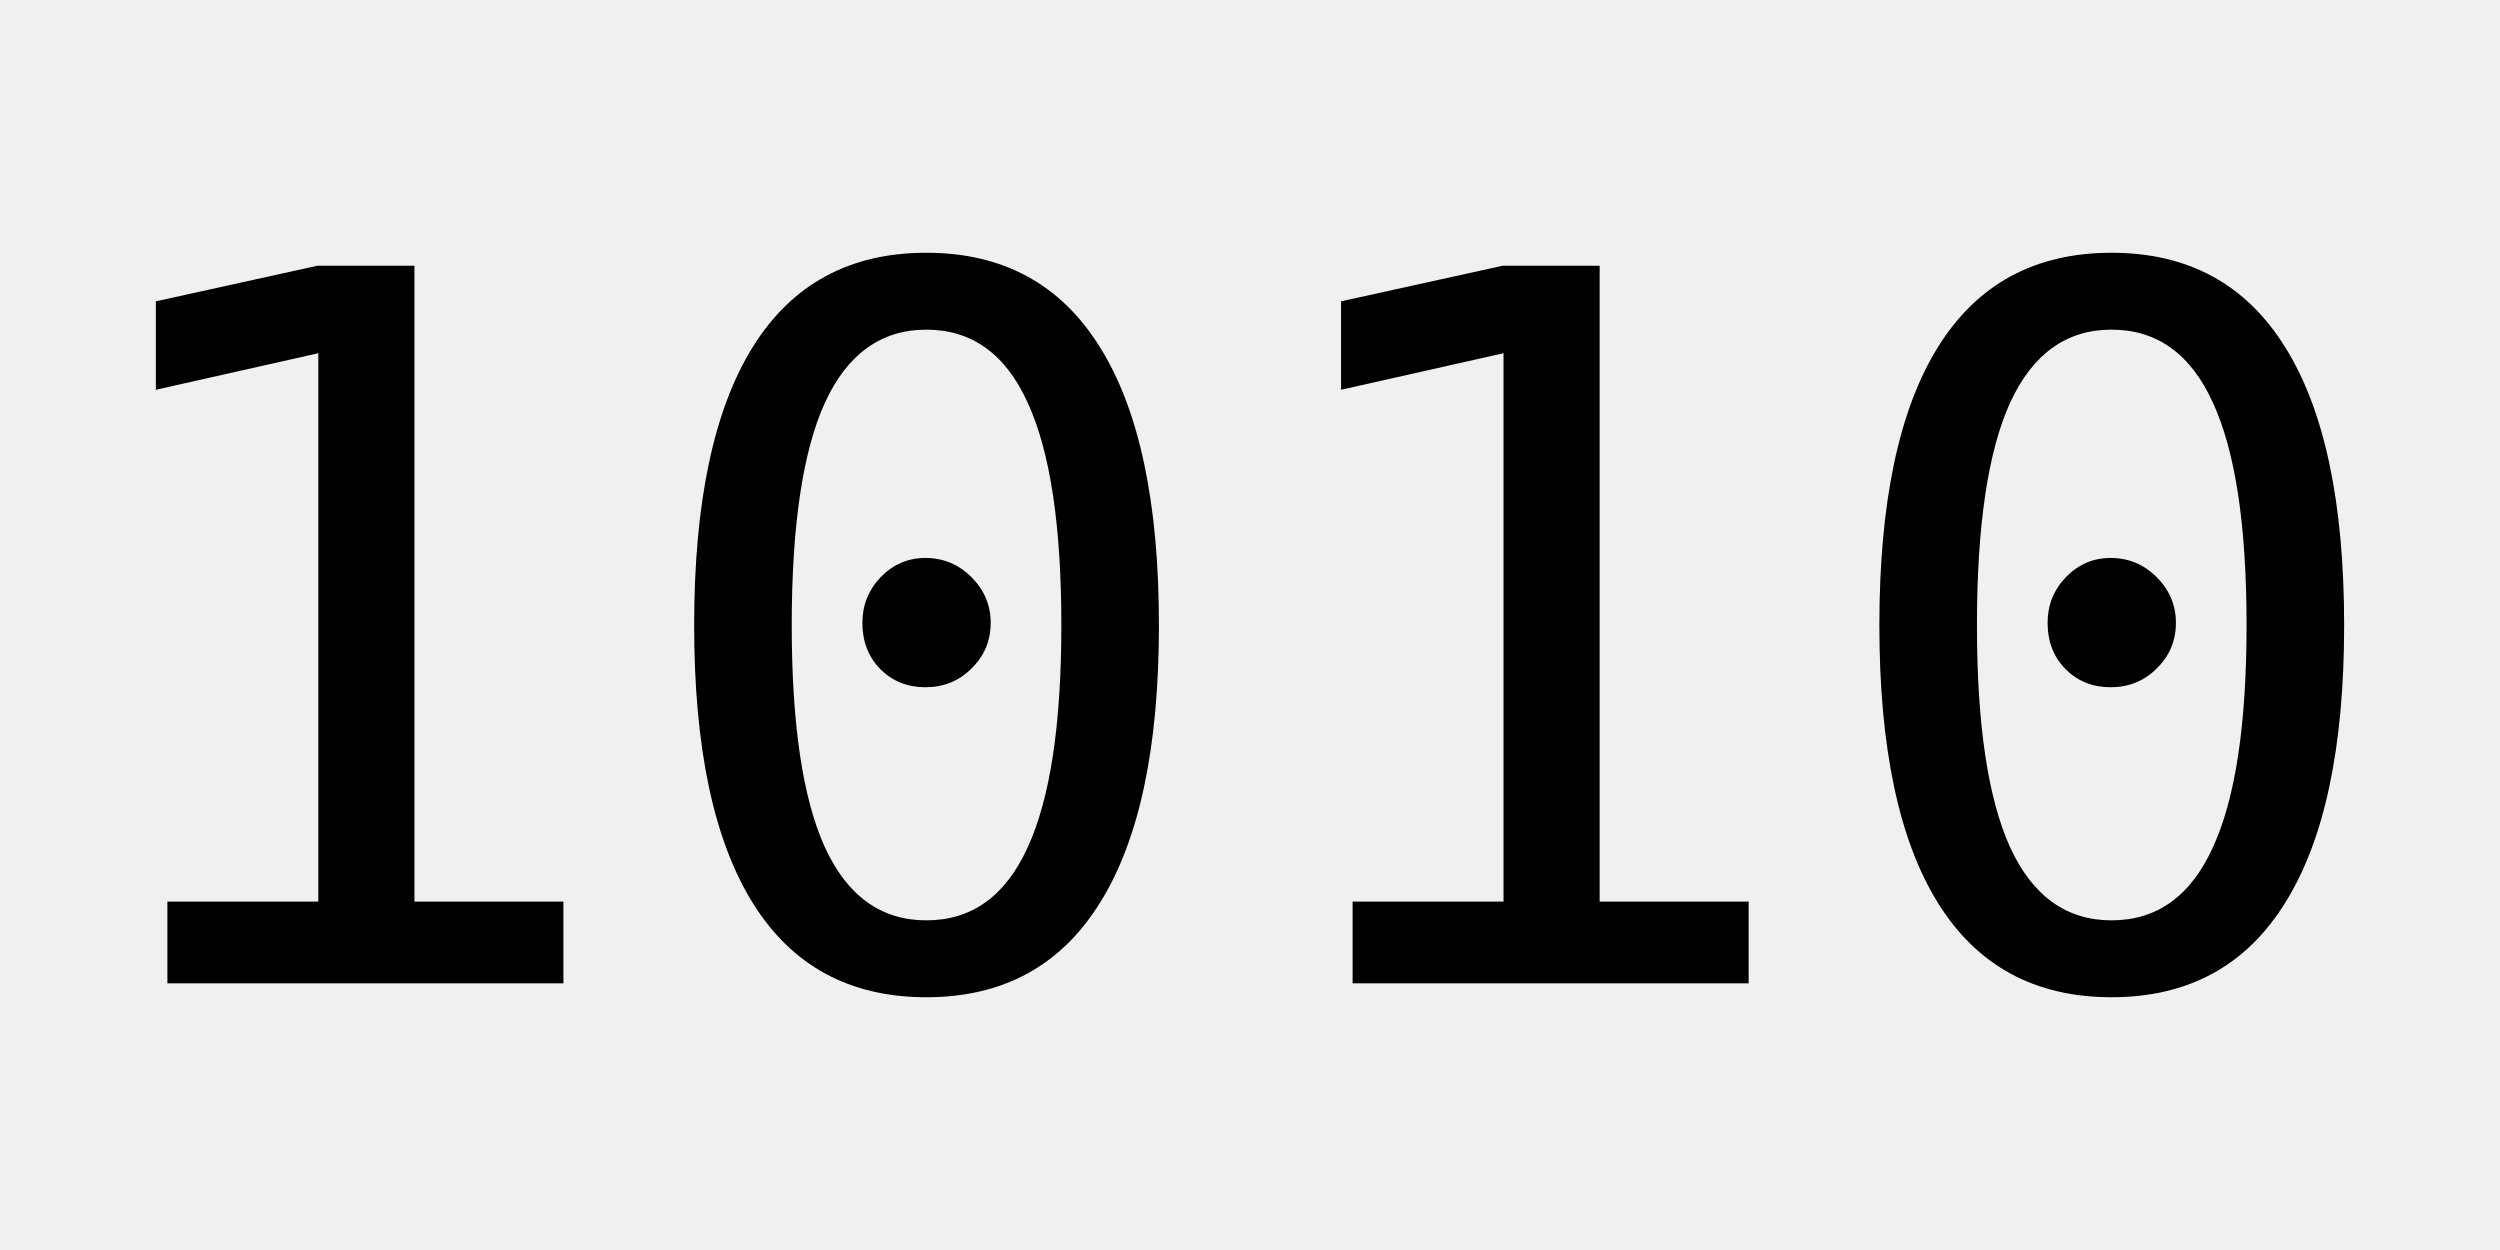
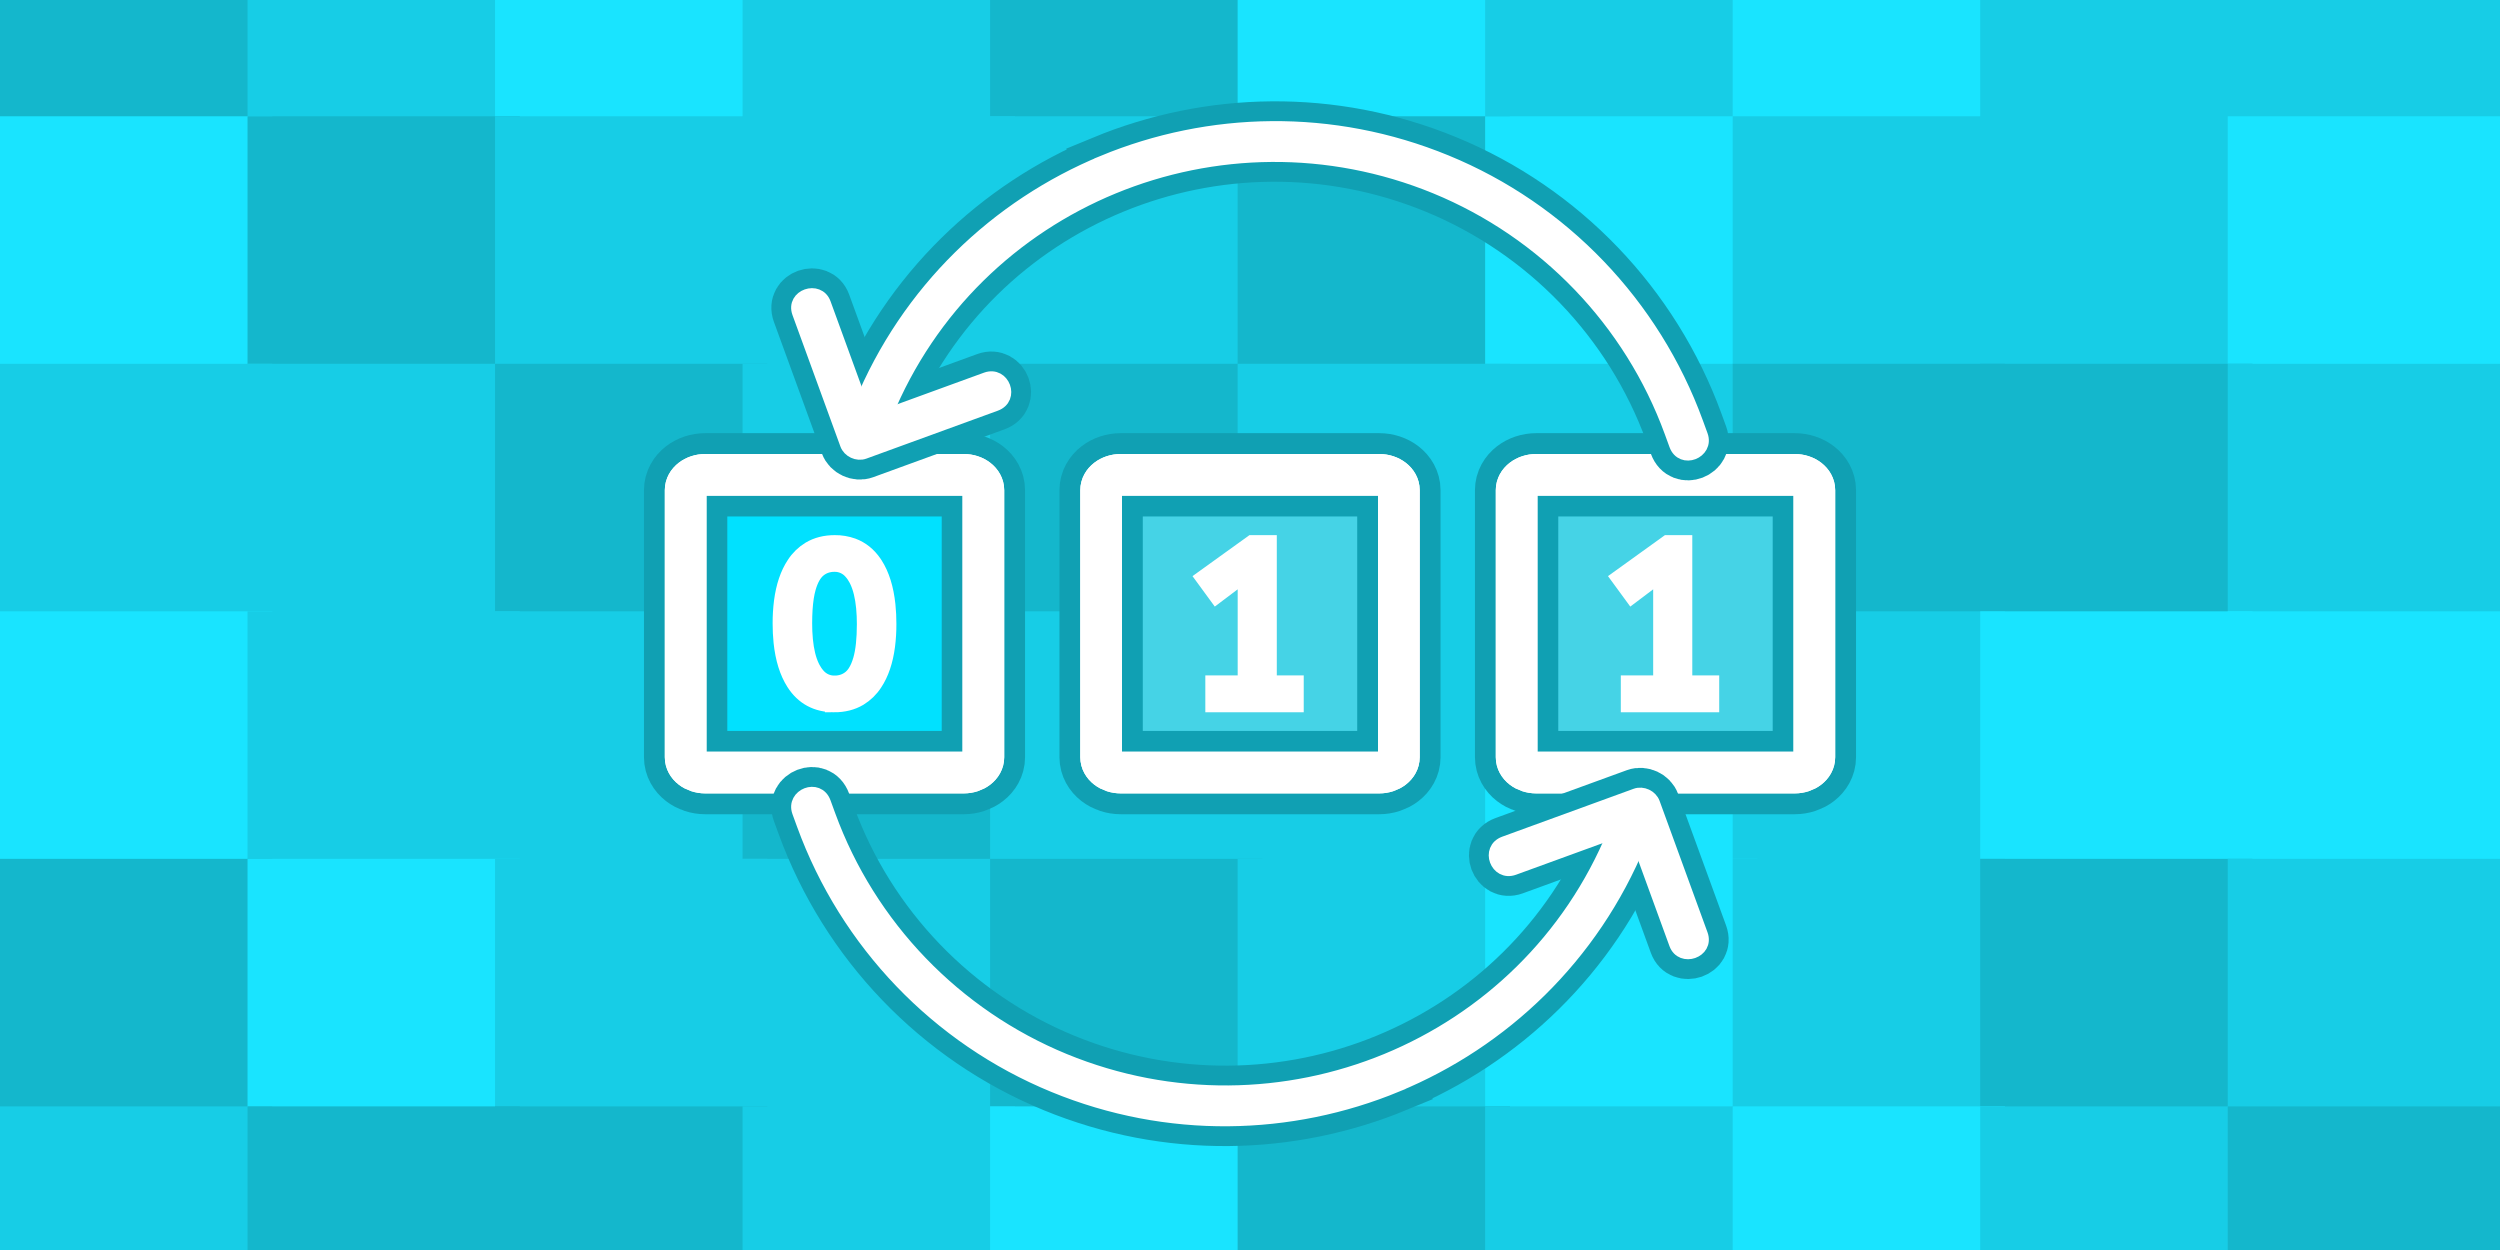
- <svg xmlns="http://www.w3.org/2000/svg" width="600" height="300" viewBox="0 0 158.75 79.375">
-   <g aria-label="1010" style="font-size:62.504px;line-height:1.25;stroke-width:1.563">
-     <path d="M10.63 57.251h9.583V22.43l-10.316 2.32v-5.616l10.255-2.259h6.165v40.377h9.46v5.189H10.63ZM54.761 39.55q0-1.678 1.16-2.9 1.19-1.22 2.838-1.22 1.71 0 2.93 1.22 1.22 1.222 1.22 2.9 0 1.71-1.22 2.9-1.19 1.19-2.93 1.19-1.709 0-2.869-1.16-1.129-1.16-1.129-2.93zm4.06-18.617q-4.304 0-6.44 4.64-2.106 4.638-2.106 14.13 0 9.46 2.105 14.1 2.137 4.639 6.44 4.639 4.334 0 6.44-4.64 2.136-4.638 2.136-14.1 0-9.49-2.136-14.13-2.106-4.639-6.44-4.639zm0-4.883q7.293 0 11.017 5.982 3.754 5.982 3.754 17.67 0 11.66-3.754 17.641-3.724 5.982-11.018 5.982-7.294 0-11.017-5.982-3.724-5.982-3.724-17.64 0-11.69 3.724-17.671 3.723-5.982 11.017-5.982zM85.89 57.251h9.584V22.43l-10.316 2.32v-5.616l10.255-2.259h6.165v40.377h9.461v5.189H85.891ZM130.022 39.55q0-1.678 1.16-2.9 1.19-1.22 2.838-1.22 1.71 0 2.93 1.22 1.22 1.222 1.22 2.9 0 1.71-1.22 2.9-1.19 1.19-2.93 1.19-1.709 0-2.869-1.16-1.129-1.16-1.129-2.93zm4.06-18.617q-4.304 0-6.44 4.64-2.106 4.638-2.106 14.13 0 9.46 2.106 14.1 2.136 4.639 6.44 4.639 4.333 0 6.439-4.64 2.136-4.638 2.136-14.1 0-9.49-2.136-14.13-2.106-4.639-6.44-4.639zm0-4.883q7.293 0 11.017 5.982 3.754 5.982 3.754 17.67 0 11.66-3.754 17.641-3.724 5.982-11.018 5.982-7.294 0-11.017-5.982-3.724-5.982-3.724-17.64 0-11.69 3.724-17.671 3.723-5.982 11.017-5.982z" style="font-family:&quot;DejaVu Sans Mono&quot;;-inkscape-font-specification:&quot;DejaVu Sans Mono&quot;" />
+ <svg xmlns="http://www.w3.org/2000/svg" version="1.1" width="600" height="300" viewBox="0,31.5,600,300">
+   <g transform="translate(20,31.18812)">
+     <g data-paper-data="{&quot;isPaintingLayer&quot;:true}" stroke-linejoin="miter" stroke-miterlimit="10" stroke-dasharray="" stroke-dashoffset="0" style="mix-blend-mode: normal">
+       <path d="M-20,34.158v-65.347h65.347v65.347z" fill="#14b7cc" fill-rule="nonzero" stroke="none" stroke-width="1" stroke-linecap="butt" />
+       <path d="M39.406,34.158v-65.347h65.347v65.347z" fill="#17cde6" fill-rule="nonzero" stroke="none" stroke-width="1" stroke-linecap="butt" />
+       <path d="M-20,93.564v-65.347h65.347v65.347z" fill="#19e4ff" fill-rule="nonzero" stroke="none" stroke-width="1" stroke-linecap="butt" />
+       <path d="M98.812,34.158v-65.347h65.347v65.347z" fill="#19e4ff" fill-rule="nonzero" stroke="none" stroke-width="1" stroke-linecap="butt" />
+       <path d="M39.406,93.564v-65.347h65.347v65.347z" fill="#14b7cc" fill-rule="nonzero" stroke="none" stroke-width="1" stroke-linecap="butt" />
+       <path d="M-20,152.97v-65.347h65.347v65.347z" fill="#17cde6" fill-rule="nonzero" stroke="none" stroke-width="1" stroke-linecap="butt" />
+       <path d="M158.218,34.158v-65.347h65.347v65.347z" fill="#17cde6" fill-rule="nonzero" stroke="none" stroke-width="1" stroke-linecap="butt" />
+       <path d="M98.812,93.564v-65.347h65.347v65.347z" fill="#17cde6" fill-rule="nonzero" stroke="none" stroke-width="1" stroke-linecap="butt" />
+       <path d="M39.406,152.97v-65.347h65.347v65.347z" fill="#17cde6" fill-rule="nonzero" stroke="none" stroke-width="1" stroke-linecap="butt" />
+       <path d="M-20,212.376v-65.347h65.347v65.347z" fill="#19e4ff" fill-rule="nonzero" stroke="none" stroke-width="1" stroke-linecap="butt" />
+       <path d="M217.624,34.158v-65.347h65.347v65.347z" fill="#14b7cc" fill-rule="nonzero" stroke="none" stroke-width="1" stroke-linecap="butt" />
+       <path d="M158.218,93.564v-65.347h65.347v65.347z" fill="#17cde6" fill-rule="nonzero" stroke="none" stroke-width="1" stroke-linecap="butt" />
+       <path d="M98.812,152.97v-65.347h65.347v65.347z" fill="#14b7cc" fill-rule="nonzero" stroke="none" stroke-width="1" stroke-linecap="butt" />
+       <path d="M39.406,212.376v-65.347h65.347v65.347z" fill="#17cde6" fill-rule="nonzero" stroke="none" stroke-width="1" stroke-linecap="butt" />
+       <path d="M-20,271.782v-65.347h65.347v65.347z" fill="#14b7cc" fill-rule="nonzero" stroke="none" stroke-width="1" stroke-linecap="butt" />
+       <path d="M277.03,34.158v-65.347h65.347v65.347z" fill="#19e4ff" fill-rule="nonzero" stroke="none" stroke-width="1" stroke-linecap="butt" />
+       <path d="M217.624,93.564v-65.347h65.347v65.347z" fill="#17cde6" fill-rule="nonzero" stroke="none" stroke-width="1" stroke-linecap="butt" />
+       <path d="M158.218,152.97v-65.347h65.347v65.347z" fill="#17cde6" fill-rule="nonzero" stroke="none" stroke-width="1" stroke-linecap="butt" />
+       <path d="M98.812,212.376v-65.347h65.347v65.347z" fill="#17cde6" fill-rule="nonzero" stroke="none" stroke-width="1" stroke-linecap="butt" />
+       <path d="M39.406,271.782v-65.347h65.347v65.347z" fill="#19e4ff" fill-rule="nonzero" stroke="none" stroke-width="1" stroke-linecap="butt" />
+       <path d="M-20,331.188v-65.347h65.347v65.347z" fill="#17cde6" fill-rule="nonzero" stroke="none" stroke-width="1" stroke-linecap="butt" />
+       <path d="M336.436,34.158v-65.347h65.347v65.347z" fill="#17cde6" fill-rule="nonzero" stroke="none" stroke-width="1" stroke-linecap="butt" />
+       <path d="M277.03,93.564v-65.347h65.347v65.347z" fill="#14b7cc" fill-rule="nonzero" stroke="none" stroke-width="1" stroke-linecap="butt" />
+       <path d="M217.624,152.97v-65.347h65.347v65.347z" fill="#14b7cc" fill-rule="nonzero" stroke="none" stroke-width="1" stroke-linecap="butt" />
+       <path d="M158.218,212.376v-65.347h65.347v65.347z" fill="#14b7cc" fill-rule="nonzero" stroke="none" stroke-width="1" stroke-linecap="butt" />
+       <path d="M98.812,271.782v-65.347h65.347v65.347z" fill="#17cde6" fill-rule="nonzero" stroke="none" stroke-width="1" stroke-linecap="butt" />
+       <path d="M39.406,331.188v-65.347h65.347v65.347z" fill="#14b7cc" fill-rule="nonzero" stroke="none" stroke-width="1" stroke-linecap="butt" />
+       <path d="M395.842,34.158v-65.347h65.347v65.347z" fill="#19e4ff" fill-rule="nonzero" stroke="none" stroke-width="1" stroke-linecap="butt" />
+       <path d="M336.436,93.564v-65.347h65.347v65.347z" fill="#19e4ff" fill-rule="nonzero" stroke="none" stroke-width="1" stroke-linecap="butt" />
+       <path d="M277.03,152.97v-65.347h65.347v65.347z" fill="#17cde6" fill-rule="nonzero" stroke="none" stroke-width="1" stroke-linecap="butt" />
+       <path d="M217.624,212.376v-65.347h65.347v65.347z" fill="#17cde6" fill-rule="nonzero" stroke="none" stroke-width="1" stroke-linecap="butt" />
+       <path d="M158.218,271.782v-65.347h65.347v65.347z" fill="#17cde6" fill-rule="nonzero" stroke="none" stroke-width="1" stroke-linecap="butt" />
+       <path d="M98.812,331.188v-65.347h65.347v65.347z" fill="#14b7cc" fill-rule="nonzero" stroke="none" stroke-width="1" stroke-linecap="butt" />
+       <path d="M455.248,34.158v-65.347h65.347v65.347z" fill="#17cde6" fill-rule="nonzero" stroke="none" stroke-width="1" stroke-linecap="butt" />
+       <path d="M395.842,93.564v-65.347h65.347v65.347z" fill="#17cde6" fill-rule="nonzero" stroke="none" stroke-width="1" stroke-linecap="butt" />
+       <path d="M336.436,152.97v-65.347h65.347v65.347z" fill="#17cde6" fill-rule="nonzero" stroke="none" stroke-width="1" stroke-linecap="butt" />
+       <path d="M277.03,212.376v-65.347h65.347v65.347z" fill="#17cde6" fill-rule="nonzero" stroke="none" stroke-width="1" stroke-linecap="butt" />
+       <path d="M217.624,271.782v-65.347h65.347v65.347z" fill="#14b7cc" fill-rule="nonzero" stroke="none" stroke-width="1" stroke-linecap="butt" />
+       <path d="M158.218,331.188v-65.347h65.347v65.347z" fill="#17cde6" fill-rule="nonzero" stroke="none" stroke-width="1" stroke-linecap="butt" />
+       <path d="M514.653,34.158v-65.347h65.347v65.347z" fill="#17cde6" fill-rule="nonzero" stroke="none" stroke-width="1" stroke-linecap="butt" />
+       <path d="M455.248,93.564v-65.347h65.347v65.347z" fill="#17cde6" fill-rule="nonzero" stroke="none" stroke-width="1" stroke-linecap="butt" />
+       <path d="M395.842,152.97v-65.347h65.347v65.347z" fill="#14b7cc" fill-rule="nonzero" stroke="none" stroke-width="1" stroke-linecap="butt" />
+       <path d="M336.436,212.376v-65.347h65.347v65.347z" fill="#19e4ff" fill-rule="nonzero" stroke="none" stroke-width="1" stroke-linecap="butt" />
+       <path d="M277.03,271.782v-65.347h65.347v65.347z" fill="#17cde6" fill-rule="nonzero" stroke="none" stroke-width="1" stroke-linecap="butt" />
+       <path d="M217.624,331.188v-65.347h65.347v65.347z" fill="#19e4ff" fill-rule="nonzero" stroke="none" stroke-width="1" stroke-linecap="butt" />
+       <path d="M514.653,93.564v-65.347h65.347v65.347z" fill="#19e4ff" fill-rule="nonzero" stroke="none" stroke-width="1" stroke-linecap="butt" />
+       <path d="M455.248,152.97v-65.347h65.347v65.347z" fill="#14b7cc" fill-rule="nonzero" stroke="none" stroke-width="1" stroke-linecap="butt" />
+       <path d="M395.842,212.376v-65.347h65.347v65.347z" fill="#17cde6" fill-rule="nonzero" stroke="none" stroke-width="1" stroke-linecap="butt" />
+       <path d="M336.436,271.782v-65.347h65.347v65.347z" fill="#19e4ff" fill-rule="nonzero" stroke="none" stroke-width="1" stroke-linecap="butt" />
+       <path d="M277.03,331.188v-65.347h65.347v65.347z" fill="#14b7cc" fill-rule="nonzero" stroke="none" stroke-width="1" stroke-linecap="butt" />
+       <path d="M514.653,152.97v-65.347h65.347v65.347z" fill="#17cde6" fill-rule="nonzero" stroke="none" stroke-width="1" stroke-linecap="butt" />
+       <path d="M455.248,212.376v-65.347h65.347v65.347z" fill="#19e4ff" fill-rule="nonzero" stroke="none" stroke-width="1" stroke-linecap="butt" />
+       <path d="M395.842,271.782v-65.347h65.347v65.347z" fill="#17cde6" fill-rule="nonzero" stroke="none" stroke-width="1" stroke-linecap="butt" />
+       <path d="M336.436,331.188v-65.347h65.347v65.347z" fill="#17cde6" fill-rule="nonzero" stroke="none" stroke-width="1" stroke-linecap="butt" />
+       <path d="M514.653,212.376v-65.347h65.347v65.347z" fill="#19e4ff" fill-rule="nonzero" stroke="none" stroke-width="1" stroke-linecap="butt" />
+       <path d="M455.248,271.782v-65.347h65.347v65.347z" fill="#14b7cc" fill-rule="nonzero" stroke="none" stroke-width="1" stroke-linecap="butt" />
+       <path d="M395.842,331.188v-65.347h65.347v65.347z" fill="#19e4ff" fill-rule="nonzero" stroke="none" stroke-width="1" stroke-linecap="butt" />
+       <path d="M514.653,271.782v-65.347h65.347v65.347z" fill="#17cde6" fill-rule="nonzero" stroke="none" stroke-width="1" stroke-linecap="butt" />
+       <path d="M455.248,331.188v-65.347h65.347v65.347z" fill="#17cde6" fill-rule="nonzero" stroke="none" stroke-width="1" stroke-linecap="butt" />
+       <path d="M514.653,331.188v-65.347h65.347v65.347z" fill="#14b7cc" fill-rule="nonzero" stroke="none" stroke-width="1" stroke-linecap="butt" />
+       <g>
+         <path d="M211.275,114.27c2.611,0 4.738,1.652 4.738,3.68v64.1c0,2.028 -2.127,3.68 -4.738,3.68h-61.984c-2.611,0 -4.738,-1.652 -4.738,-3.68v-64.1c0,-2.028 2.127,-3.68 4.738,-3.68z" data-paper-data="{&quot;noHover&quot;:false,&quot;origItem&quot;:[&quot;Path&quot;,{&quot;applyMatrix&quot;:true,&quot;segments&quot;:[[[726.5281,181.04885],[0,0],[0,-10.02498]],[[708.34495,162.8657],[10.02498,0],[0,0]],[[391.65505,162.8657],[0,0],[-10.02498,0]],[[373.4719,181.04885],[0,-10.02498],[0,0]],[[373.4719,418.94509],[0,0],[0,10.02498]],[[391.65505,437.12824],[-10.02498,0],[0,0]],[[708.34495,437.12824],[0,0],[10.02498,0]],[[726.5281,418.94509],[0,10.02498],[0,0]]],&quot;closed&quot;:true,&quot;fillColor&quot;:[0,0,0,1]}],&quot;index&quot;:null}" fill="#00e1ff" fill-rule="nonzero" stroke="#10a0b3" stroke-width="20" stroke-linecap="butt" />
+         <path d="M211.275,114.27c2.611,0 4.738,1.652 4.738,3.68v64.1c0,2.028 -2.127,3.68 -4.738,3.68h-61.984c-2.611,0 -4.738,-1.652 -4.738,-3.68v-64.1c0,-2.028 2.127,-3.68 4.738,-3.68z" data-paper-data="{&quot;noHover&quot;:false,&quot;origItem&quot;:[&quot;Path&quot;,{&quot;applyMatrix&quot;:true,&quot;segments&quot;:[[[726.5281,181.04885],[0,0],[0,-10.02498]],[[708.34495,162.8657],[10.02498,0],[0,0]],[[391.65505,162.8657],[0,0],[-10.02498,0]],[[373.4719,181.04885],[0,-10.02498],[0,0]],[[373.4719,418.94509],[0,0],[0,10.02498]],[[391.65505,437.12824],[-10.02498,0],[0,0]],[[708.34495,437.12824],[0,0],[10.02498,0]],[[726.5281,418.94509],[0,10.02498],[0,0]]],&quot;closed&quot;:true,&quot;fillColor&quot;:[0,0,0,1]}],&quot;index&quot;:null}" fill="none" fill-rule="nonzero" stroke="#ffffff" stroke-width="10" stroke-linecap="butt" />
+         <path d="M180.23,169.008c-4.096,0 -7.211,-1.671 -9.346,-5.014c-1.577,-2.469 -2.572,-5.668 -2.984,-9.597c-0.15,-1.478 -0.223,-2.963 -0.219,-4.448c-0.008,-1.763 0.099,-3.524 0.32,-5.272c0.47,-3.569 1.457,-6.485 2.961,-8.747c0.905,-1.408 2.12,-2.591 3.551,-3.46c1.661,-0.984 3.601,-1.476 5.822,-1.476c1.429,-0.018 2.849,0.219 4.194,0.702c1.998,0.741 3.649,2.07 4.954,3.987c0.068,0.099 0.134,0.199 0.198,0.3c1.571,2.446 2.564,5.631 2.979,9.555c0.154,1.501 0.228,3.008 0.224,4.517c0.008,1.763 -0.099,3.524 -0.321,5.272c-0.47,3.569 -1.457,6.485 -2.961,8.747c-0.906,1.408 -2.12,2.591 -3.551,3.46c-1.66,0.984 -3.601,1.476 -5.821,1.476zM180.283,164.703c0.791,0.008 1.577,-0.125 2.321,-0.391c0.635,-0.233 1.225,-0.571 1.748,-1c0.49,-0.409 0.914,-0.891 1.256,-1.43c0.549,-0.842 1.005,-1.897 1.369,-3.165c0.611,-2.13 0.917,-4.991 0.919,-8.583c0,-0.009 0,-0.019 0,-0.028c0.004,-1.334 -0.055,-2.668 -0.179,-3.997c-0.257,-2.658 -0.79,-4.841 -1.601,-6.549c-0.077,-0.162 -0.158,-0.322 -0.242,-0.48c-0.352,-0.675 -0.788,-1.304 -1.298,-1.87c-1.083,-1.235 -2.652,-1.933 -4.294,-1.911c-0.791,-0.008 -1.577,0.125 -2.321,0.391c-0.635,0.233 -1.225,0.571 -1.748,1c-1.138,0.928 -2.013,2.45 -2.625,4.568c-0.222,0.786 -0.393,1.585 -0.514,2.392c-0.27,1.746 -0.405,3.828 -0.405,6.245c-0.005,1.334 0.055,2.668 0.178,3.997c0.257,2.658 0.79,4.841 1.601,6.549c0.077,0.162 0.158,0.322 0.242,0.48c0.352,0.675 0.788,1.304 1.298,1.87c1.083,1.235 2.652,1.933 4.294,1.911z" fill="#ffffff" fill-rule="evenodd" stroke="#ffffff" stroke-width="4.5" stroke-linecap="round" />
+         <path d="M211.275,114.27c2.611,0 4.738,1.652 4.738,3.68v64.1c0,2.028 -2.127,3.68 -4.738,3.68h-61.984c-2.611,0 -4.738,-1.652 -4.738,-3.68v-64.1c0,-2.028 2.127,-3.68 4.738,-3.68z" data-paper-data="{&quot;noHover&quot;:false,&quot;origItem&quot;:[&quot;Path&quot;,{&quot;applyMatrix&quot;:true,&quot;segments&quot;:[[[726.5281,181.04885],[0,0],[0,-10.02498]],[[708.34495,162.8657],[10.02498,0],[0,0]],[[391.65505,162.8657],[0,0],[-10.02498,0]],[[373.4719,181.04885],[0,-10.02498],[0,0]],[[373.4719,418.94509],[0,0],[0,10.02498]],[[391.65505,437.12824],[-10.02498,0],[0,0]],[[708.34495,437.12824],[0,0],[10.02498,0]],[[726.5281,418.94509],[0,10.02498],[0,0]]],&quot;closed&quot;:true,&quot;fillColor&quot;:[0,0,0,1]}],&quot;index&quot;:null}" fill="none" fill-rule="nonzero" stroke="#ffffff" stroke-width="10" stroke-linecap="butt" />
+       </g>
+       <g>
+         <path d="M310.992,114.27c2.611,0 4.738,1.652 4.738,3.68v64.1c0,2.028 -2.127,3.68 -4.738,3.68h-61.984c-2.611,0 -4.738,-1.652 -4.738,-3.68v-64.1c0,-2.028 2.127,-3.68 4.738,-3.68z" data-paper-data="{&quot;noHover&quot;:false,&quot;origItem&quot;:[&quot;Path&quot;,{&quot;applyMatrix&quot;:true,&quot;segments&quot;:[[[726.5281,181.04885],[0,0],[0,-10.02498]],[[708.34495,162.8657],[10.02498,0],[0,0]],[[391.65505,162.8657],[0,0],[-10.02498,0]],[[373.4719,181.04885],[0,-10.02498],[0,0]],[[373.4719,418.94509],[0,0],[0,10.02498]],[[391.65505,437.12824],[-10.02498,0],[0,0]],[[708.34495,437.12824],[0,0],[10.02498,0]],[[726.5281,418.94509],[0,10.02498],[0,0]]],&quot;closed&quot;:true,&quot;fillColor&quot;:[0,0,0,1]}],&quot;index&quot;:null}" fill="#45d3e6" fill-rule="nonzero" stroke="#10a0b3" stroke-width="20" stroke-linecap="butt" />
+         <path d="M310.992,114.27c2.611,0 4.738,1.652 4.738,3.68v64.1c0,2.028 -2.127,3.68 -4.738,3.68h-61.984c-2.611,0 -4.738,-1.652 -4.738,-3.68v-64.1c0,-2.028 2.127,-3.68 4.738,-3.68z" data-paper-data="{&quot;noHover&quot;:false,&quot;origItem&quot;:[&quot;Path&quot;,{&quot;applyMatrix&quot;:true,&quot;segments&quot;:[[[726.5281,181.04885],[0,0],[0,-10.02498]],[[708.34495,162.8657],[10.02498,0],[0,0]],[[391.65505,162.8657],[0,0],[-10.02498,0]],[[373.4719,181.04885],[0,-10.02498],[0,0]],[[373.4719,418.94509],[0,0],[0,10.02498]],[[391.65505,437.12824],[-10.02498,0],[0,0]],[[708.34495,437.12824],[0,0],[10.02498,0]],[[726.5281,418.94509],[0,10.02498],[0,0]]],&quot;closed&quot;:true,&quot;fillColor&quot;:[0,0,0,1]}],&quot;index&quot;:null}" fill="none" fill-rule="nonzero" stroke="#ffffff" stroke-width="10" stroke-linecap="butt" />
+         <path d="M290.645,169.008h-19.117v-4.345h7.766v-27.426l-7.277,5.485l-2.661,-3.639l11.242,-8.092h3.584v33.671h6.463z" fill="#ffffff" fill-rule="evenodd" stroke="#ffffff" stroke-width="4.5" stroke-linecap="round" />
+         <path d="M310.992,114.27c2.611,0 4.738,1.652 4.738,3.68v64.1c0,2.028 -2.127,3.68 -4.738,3.68h-61.984c-2.611,0 -4.738,-1.652 -4.738,-3.68v-64.1c0,-2.028 2.127,-3.68 4.738,-3.68z" data-paper-data="{&quot;noHover&quot;:false,&quot;origItem&quot;:[&quot;Path&quot;,{&quot;applyMatrix&quot;:true,&quot;segments&quot;:[[[726.5281,181.04885],[0,0],[0,-10.02498]],[[708.34495,162.8657],[10.02498,0],[0,0]],[[391.65505,162.8657],[0,0],[-10.02498,0]],[[373.4719,181.04885],[0,-10.02498],[0,0]],[[373.4719,418.94509],[0,0],[0,10.02498]],[[391.65505,437.12824],[-10.02498,0],[0,0]],[[708.34495,437.12824],[0,0],[10.02498,0]],[[726.5281,418.94509],[0,10.02498],[0,0]]],&quot;closed&quot;:true,&quot;fillColor&quot;:[0,0,0,1]}],&quot;index&quot;:null}" fill="none" fill-rule="nonzero" stroke="#ffffff" stroke-width="10" stroke-linecap="butt" />
+       </g>
+       <g>
+         <path d="M410.709,114.27c2.611,0 4.738,1.652 4.738,3.68v64.1c0,2.028 -2.127,3.68 -4.738,3.68h-61.984c-2.611,0 -4.738,-1.652 -4.738,-3.68v-64.1c0,-2.028 2.127,-3.68 4.738,-3.68z" data-paper-data="{&quot;noHover&quot;:false,&quot;origItem&quot;:[&quot;Path&quot;,{&quot;applyMatrix&quot;:true,&quot;segments&quot;:[[[726.5281,181.04885],[0,0],[0,-10.02498]],[[708.34495,162.8657],[10.02498,0],[0,0]],[[391.65505,162.8657],[0,0],[-10.02498,0]],[[373.4719,181.04885],[0,-10.02498],[0,0]],[[373.4719,418.94509],[0,0],[0,10.02498]],[[391.65505,437.12824],[-10.02498,0],[0,0]],[[708.34495,437.12824],[0,0],[10.02498,0]],[[726.5281,418.94509],[0,10.02498],[0,0]]],&quot;closed&quot;:true,&quot;fillColor&quot;:[0,0,0,1]}],&quot;index&quot;:null}" fill="#45d3e6" fill-rule="nonzero" stroke="#10a0b3" stroke-width="20" stroke-linecap="butt" />
+         <path d="M410.709,114.27c2.611,0 4.738,1.652 4.738,3.68v64.1c0,2.028 -2.127,3.68 -4.738,3.68h-61.984c-2.611,0 -4.738,-1.652 -4.738,-3.68v-64.1c0,-2.028 2.127,-3.68 4.738,-3.68z" data-paper-data="{&quot;noHover&quot;:false,&quot;origItem&quot;:[&quot;Path&quot;,{&quot;applyMatrix&quot;:true,&quot;segments&quot;:[[[726.5281,181.04885],[0,0],[0,-10.02498]],[[708.34495,162.8657],[10.02498,0],[0,0]],[[391.65505,162.8657],[0,0],[-10.02498,0]],[[373.4719,181.04885],[0,-10.02498],[0,0]],[[373.4719,418.94509],[0,0],[0,10.02498]],[[391.65505,437.12824],[-10.02498,0],[0,0]],[[708.34495,437.12824],[0,0],[10.02498,0]],[[726.5281,418.94509],[0,10.02498],[0,0]]],&quot;closed&quot;:true,&quot;fillColor&quot;:[0,0,0,1]}],&quot;index&quot;:null}" fill="none" fill-rule="nonzero" stroke="#ffffff" stroke-width="10" stroke-linecap="butt" />
+         <path d="M390.362,169.008h-19.117v-4.345h7.766v-27.426l-7.277,5.485l-2.661,-3.639l11.242,-8.092h3.584v33.671h6.463z" fill="#ffffff" fill-rule="evenodd" stroke="#ffffff" stroke-width="4.5" stroke-linecap="round" />
+         <path d="M410.709,114.27c2.611,0 4.738,1.652 4.738,3.68v64.1c0,2.028 -2.127,3.68 -4.738,3.68h-61.984c-2.611,0 -4.738,-1.652 -4.738,-3.68v-64.1c0,-2.028 2.127,-3.68 4.738,-3.68z" data-paper-data="{&quot;noHover&quot;:false,&quot;origItem&quot;:[&quot;Path&quot;,{&quot;applyMatrix&quot;:true,&quot;segments&quot;:[[[726.5281,181.04885],[0,0],[0,-10.02498]],[[708.34495,162.8657],[10.02498,0],[0,0]],[[391.65505,162.8657],[0,0],[-10.02498,0]],[[373.4719,181.04885],[0,-10.02498],[0,0]],[[373.4719,418.94509],[0,0],[0,10.02498]],[[391.65505,437.12824],[-10.02498,0],[0,0]],[[708.34495,437.12824],[0,0],[10.02498,0]],[[726.5281,418.94509],[0,10.02498],[0,0]]],&quot;closed&quot;:true,&quot;fillColor&quot;:[0,0,0,1]}],&quot;index&quot;:null}" fill="none" fill-rule="nonzero" stroke="#ffffff" stroke-width="10" stroke-linecap="butt" />
+       </g>
+       <g fill-rule="nonzero" stroke-linecap="butt">
+         <g data-paper-data="{&quot;index&quot;:null}" fill="#10a0b3" stroke="#10a0b3" stroke-width="12.5">
+           <path d="M244.717,39.108c25.494,-10.538 54.972,-11.363 82.382,-0.098c27.966,11.477 49.829,34.33 60.18,62.722l1.12,3.073c1.488,4.082 -4.736,6.616 -6.309,2.3l-1.12,-3.073c-9.707,-26.626 -30.276,-47.948 -56.467,-58.715c-51.522,-21.132 -110.667,3.04 -131.803,54.528c-1.651,4.197 -7.777,1.491 -6.239,-2.408c11.263,-27.437 32.774,-47.782 58.262,-58.318z" />
+           <path d="M177.917,73.121l10.351,28.393l28.393,-10.351c4.183,-1.525 6.553,4.759 2.3,6.309l-31.547,11.501c-1.653,0.603 -3.702,-0.352 -4.305,-2.005l-11.501,-31.547c-1.527,-4.19 4.837,-6.338 6.309,-2.3z" />
+         </g>
+         <g data-paper-data="{&quot;index&quot;:null}" fill="#ffffff" stroke="#ffffff" stroke-width="3">
+           <path d="M244.717,39.108c25.494,-10.538 54.972,-11.363 82.382,-0.098c27.966,11.477 49.829,34.33 60.18,62.722l1.12,3.073c1.488,4.082 -4.736,6.616 -6.309,2.3l-1.12,-3.073c-9.707,-26.626 -30.276,-47.948 -56.467,-58.715c-51.522,-21.132 -110.667,3.04 -131.803,54.528c-1.651,4.197 -7.777,1.491 -6.239,-2.408c11.263,-27.437 32.774,-47.782 58.262,-58.318z" />
+           <path d="M177.917,73.121l10.351,28.393l28.393,-10.351c4.183,-1.525 6.553,4.759 2.3,6.309l-31.547,11.501c-1.653,0.603 -3.702,-0.352 -4.305,-2.005l-11.501,-31.547c-1.527,-4.19 4.837,-6.338 6.309,-2.3z" />
+         </g>
+       </g>
+       <g data-paper-data="{&quot;index&quot;:null}" fill-rule="nonzero" stroke-linecap="butt">
+         <g data-paper-data="{&quot;index&quot;:null}" fill="#10a0b3" stroke="#10a0b3" stroke-width="12.5">
+           <path d="M315.283,260.892c-25.494,10.538 -54.972,11.363 -82.382,0.098c-27.966,-11.477 -49.829,-34.33 -60.18,-62.722l-1.12,-3.073c-1.488,-4.082 4.736,-6.616 6.309,-2.3l1.12,3.073c9.707,26.626 30.276,47.948 56.467,58.715c51.522,21.132 110.667,-3.04 131.803,-54.528c1.651,-4.197 7.777,-1.491 6.239,2.408c-11.263,27.437 -32.774,47.782 -58.262,58.318z" />
+           <path d="M382.083,226.879l-10.351,-28.393l-28.393,10.351c-4.183,1.525 -6.553,-4.759 -2.3,-6.309l31.547,-11.501c1.653,-0.603 3.702,0.352 4.305,2.005l11.501,31.547c1.527,4.19 -4.837,6.338 -6.309,2.3z" />
+         </g>
+         <g data-paper-data="{&quot;index&quot;:null}" fill="#ffffff" stroke="#ffffff" stroke-width="3">
+           <path d="M315.283,260.892c-25.494,10.538 -54.972,11.363 -82.382,0.098c-27.966,-11.477 -49.829,-34.33 -60.18,-62.722l-1.12,-3.073c-1.488,-4.082 4.736,-6.616 6.309,-2.3l1.12,3.073c9.707,26.626 30.276,47.948 56.467,58.715c51.522,21.132 110.667,-3.04 131.803,-54.528c1.651,-4.197 7.777,-1.491 6.239,2.408c-11.263,27.437 -32.774,47.782 -58.262,58.318z" />
+           <path d="M382.083,226.879l-10.351,-28.393l-28.393,10.351c-4.183,1.525 -6.553,-4.759 -2.3,-6.309l31.547,-11.501c1.653,-0.603 3.702,0.352 4.305,2.005l11.501,31.547c1.527,4.19 -4.837,6.338 -6.309,2.3z" />
+         </g>
+       </g>
+     </g>
  </g>
</svg>
